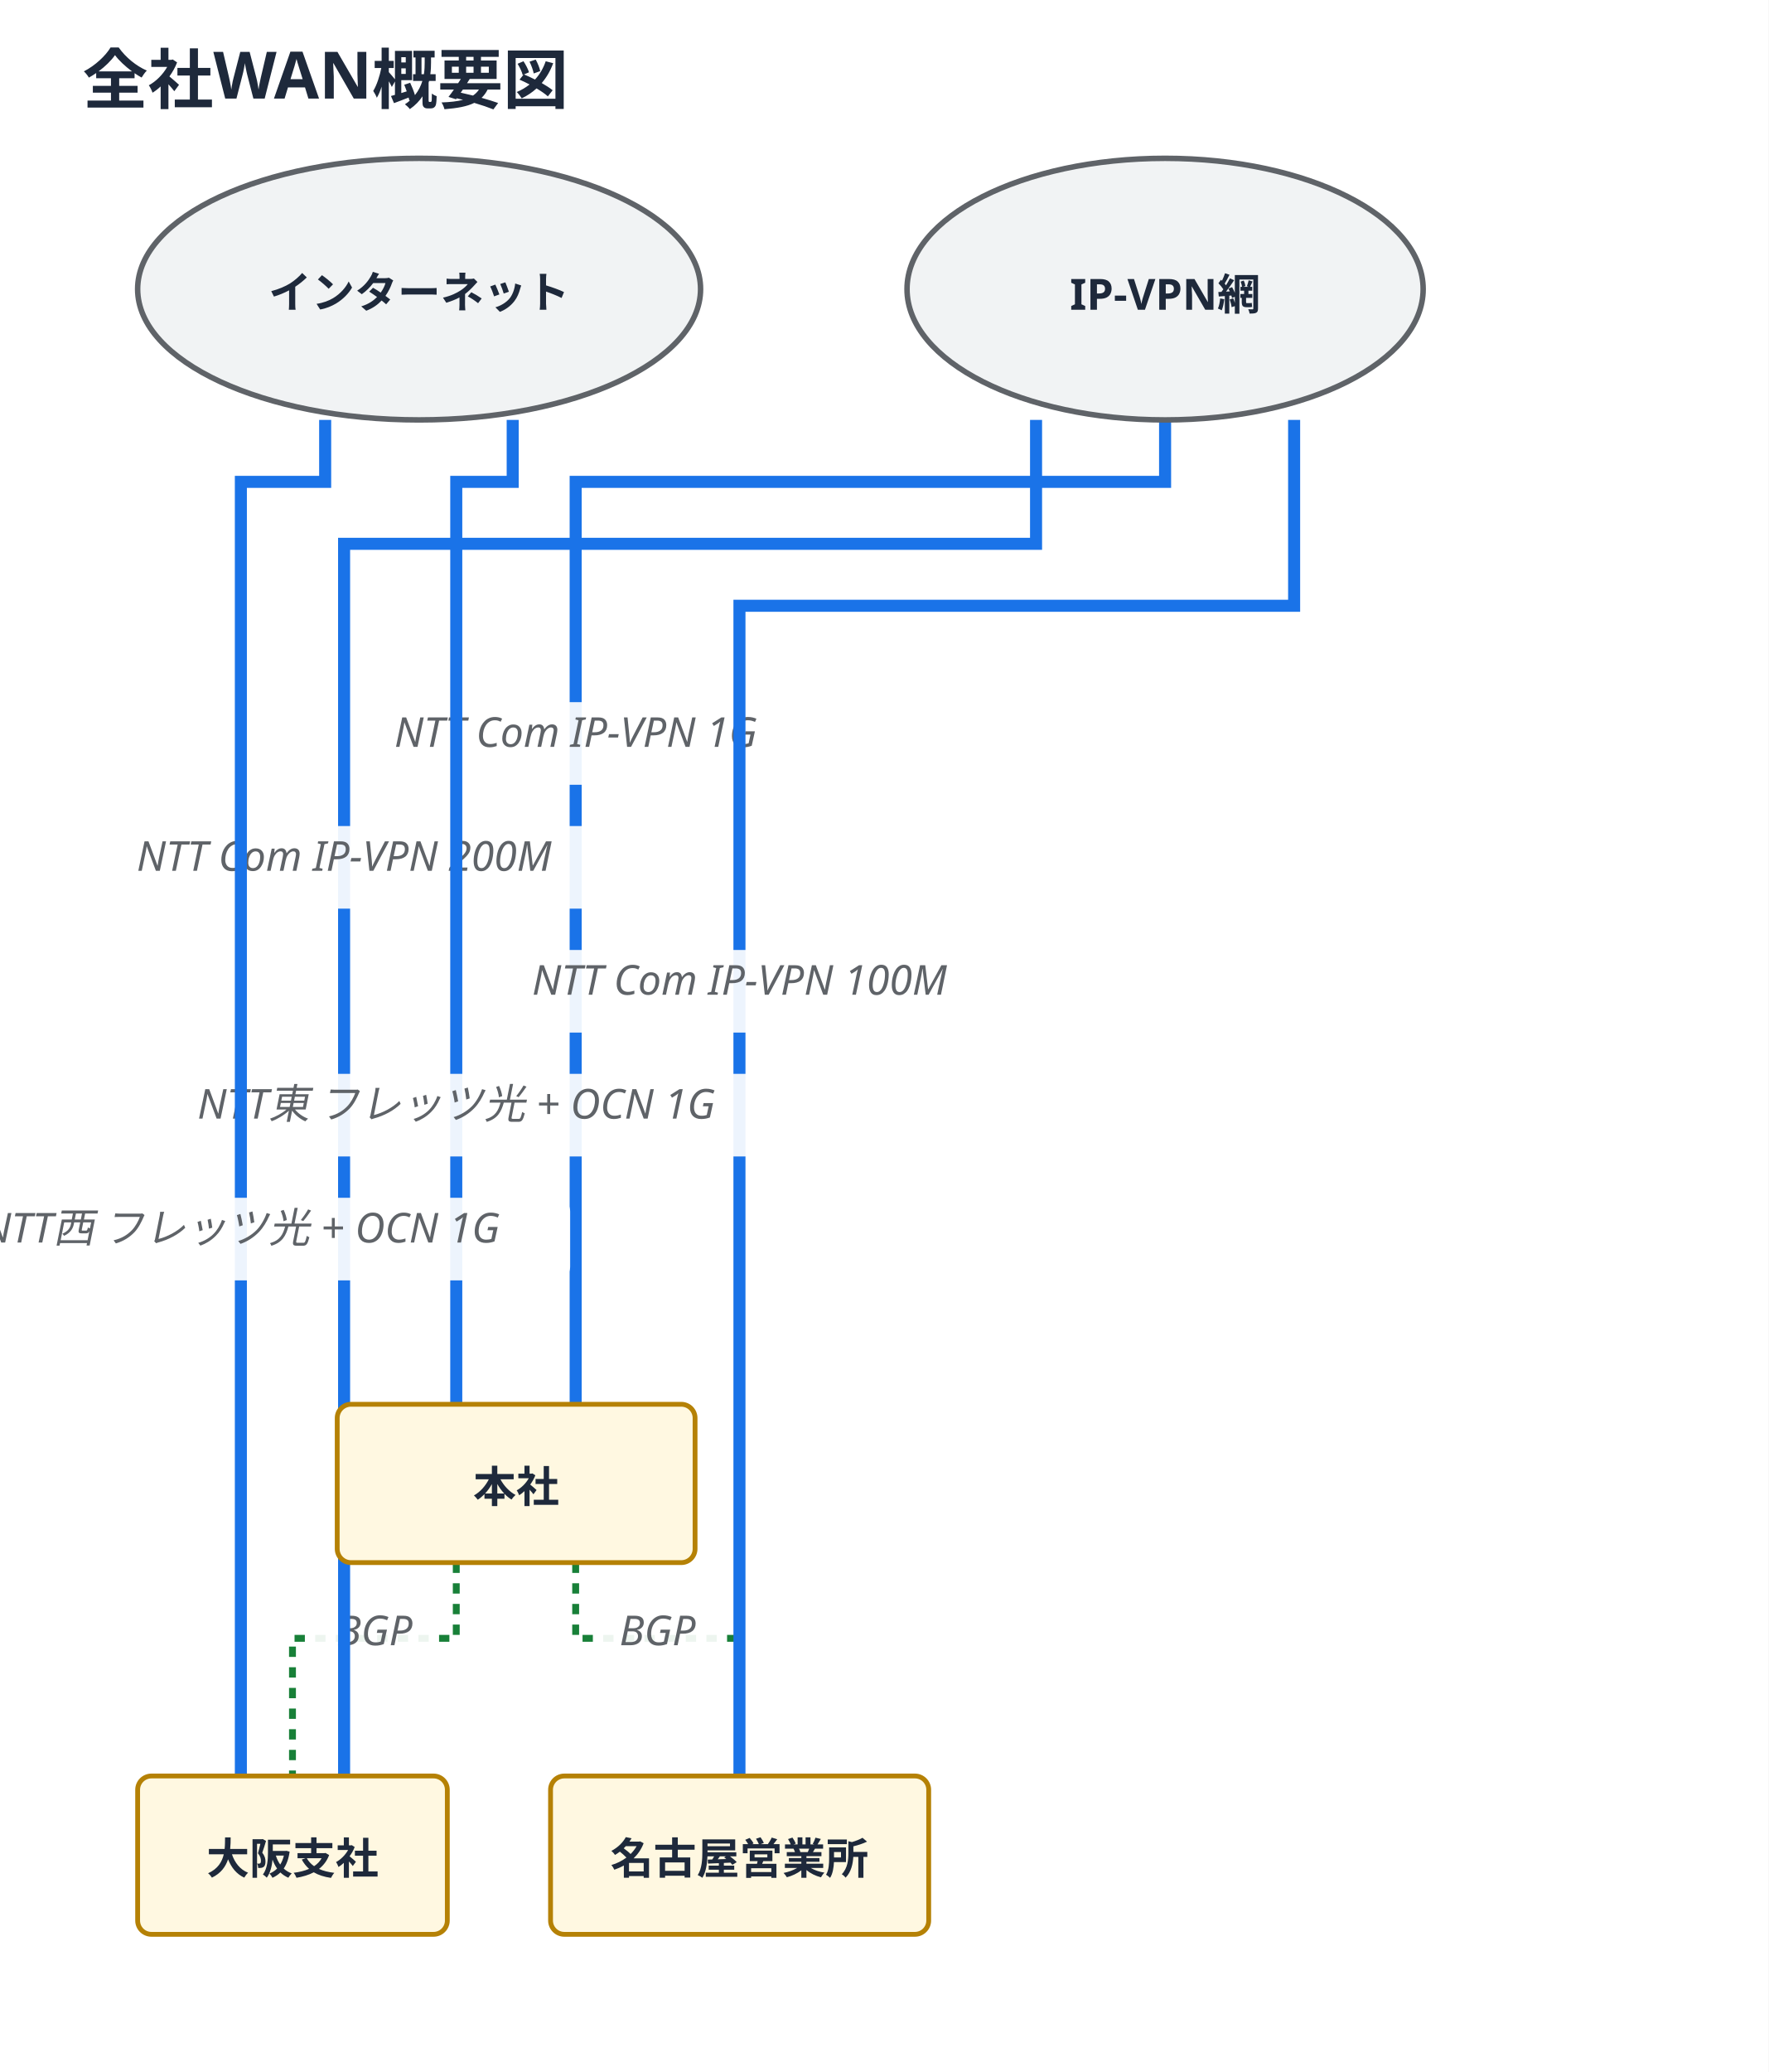
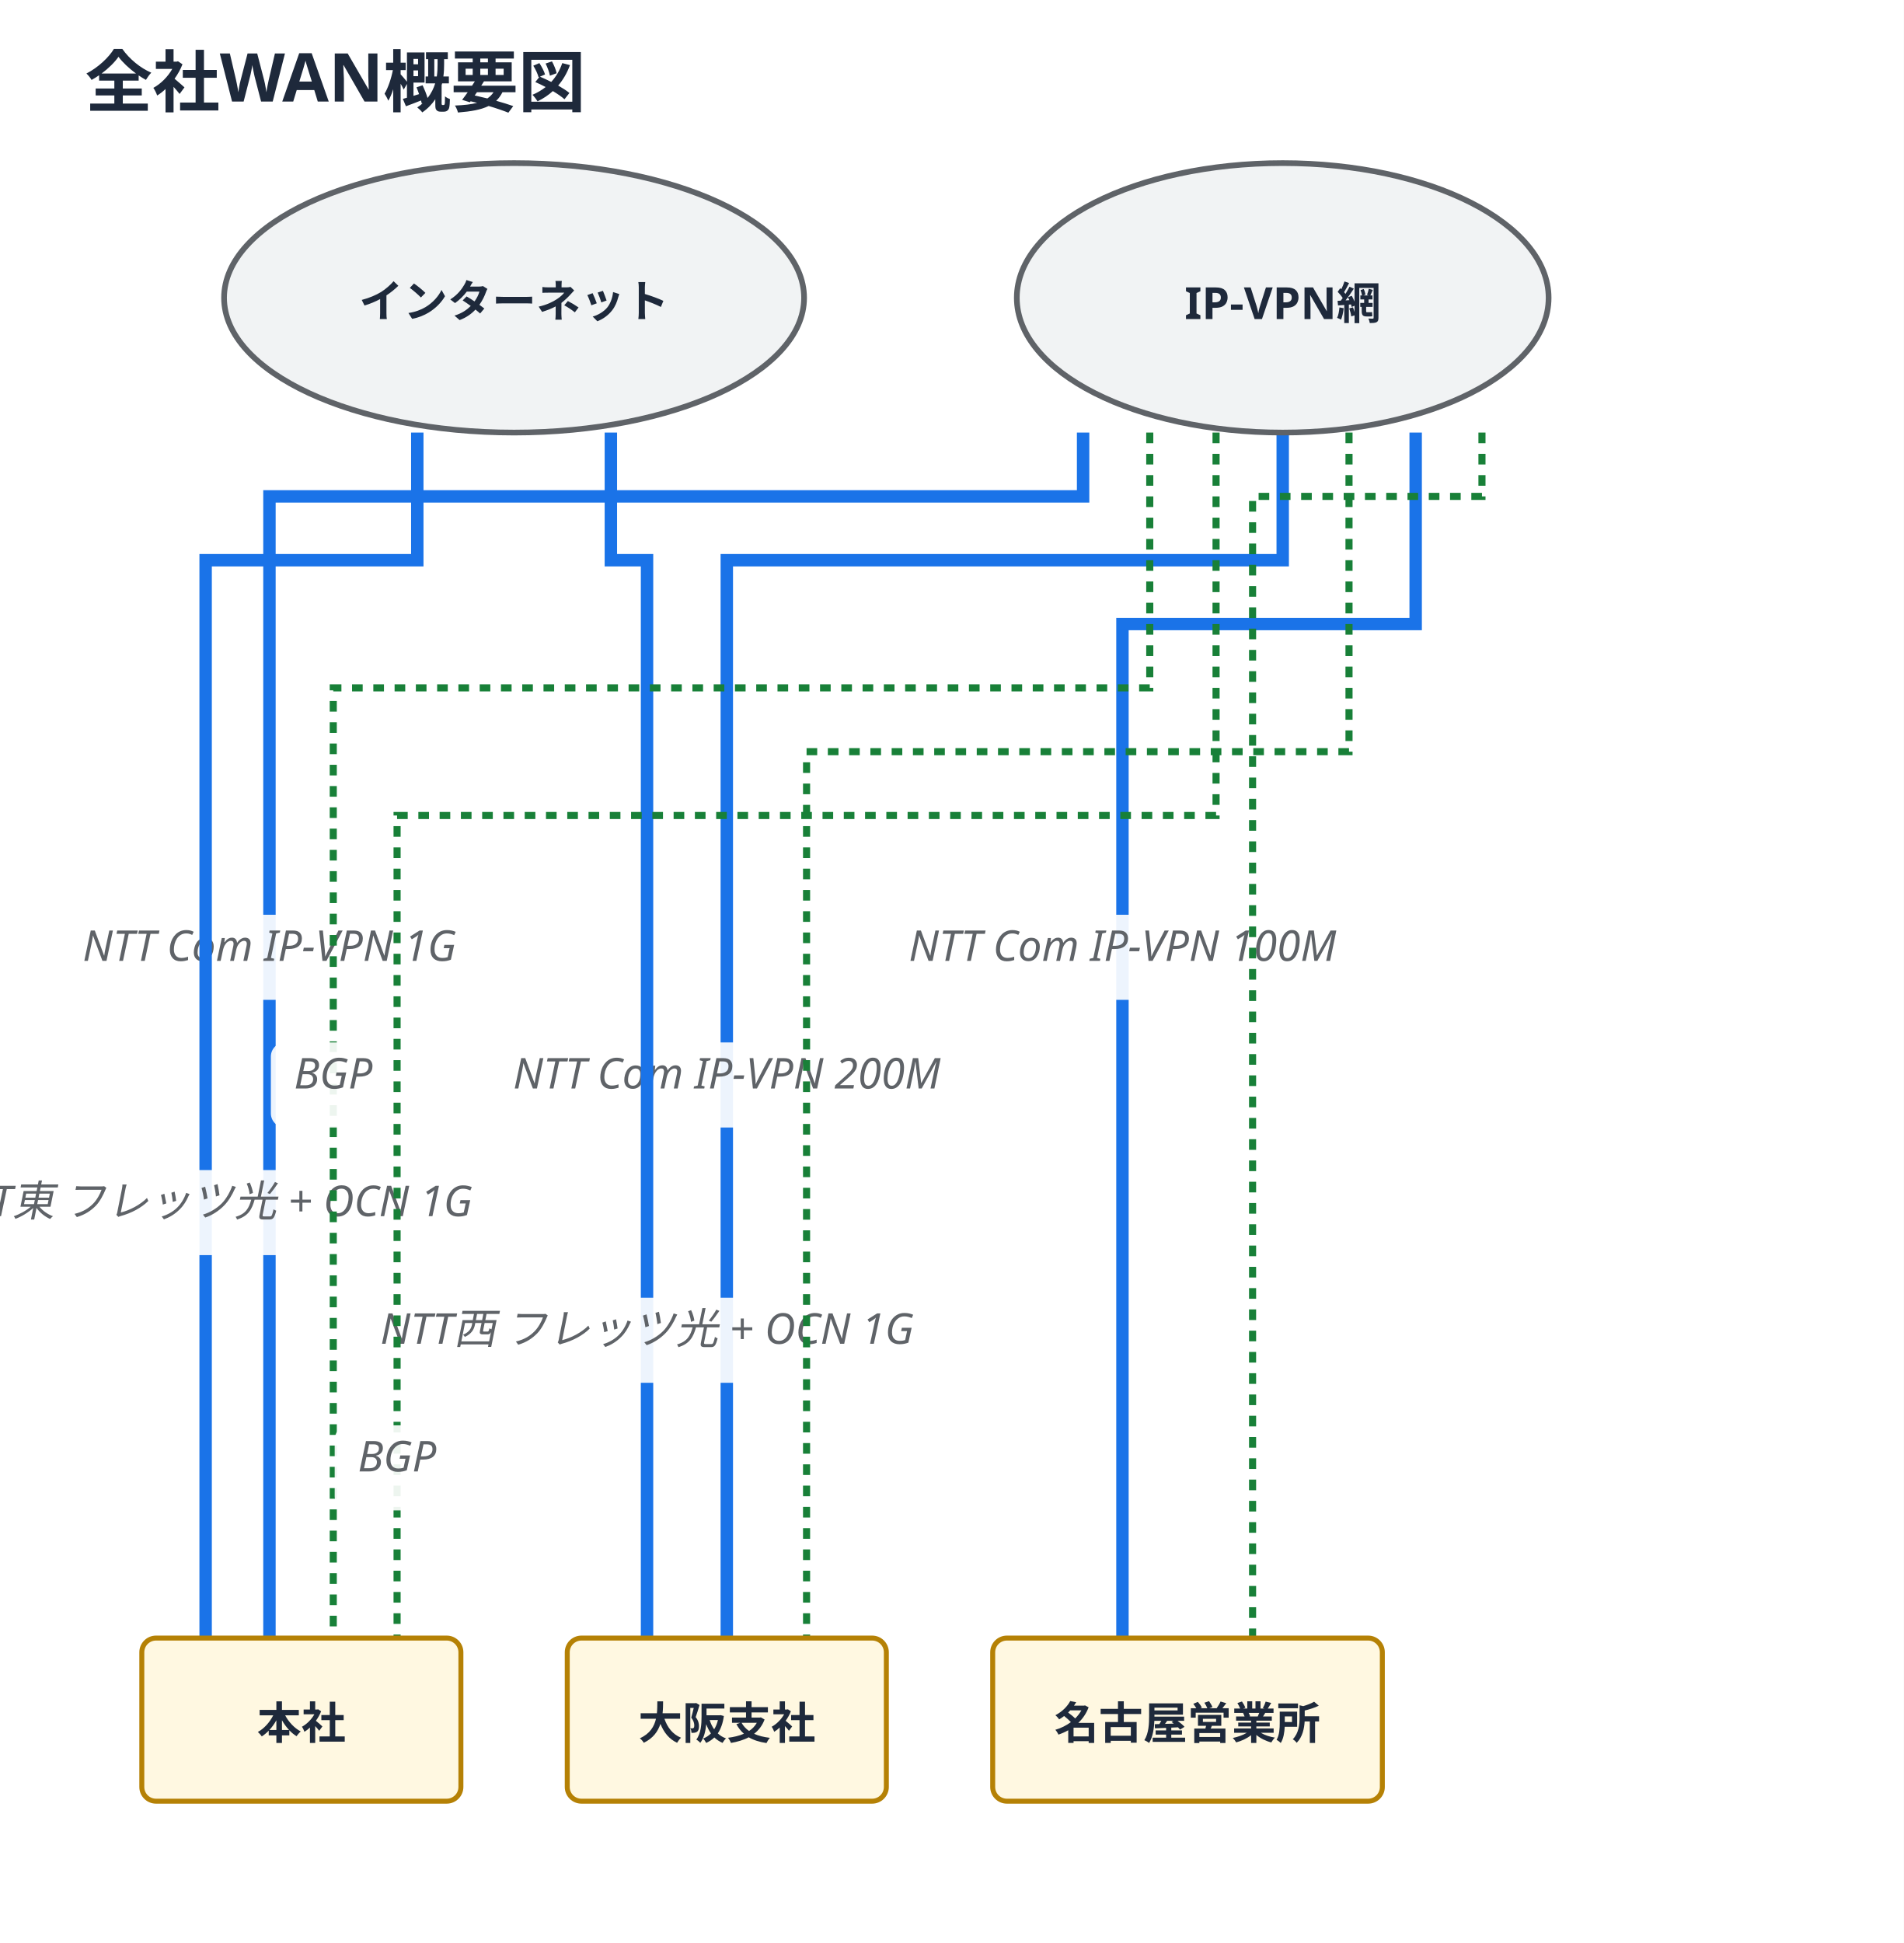
- <svg xmlns="http://www.w3.org/2000/svg" width="514" height="602" viewBox="0 0 514 602" font-family="'Segoe UI','Hiragino Sans','Noto Sans JP',Meiryo,sans-serif">
+ <svg xmlns="http://www.w3.org/2000/svg" width="537" height="548" viewBox="0 0 537 548" font-family="'Segoe UI','Hiragino Sans','Noto Sans JP',Meiryo,sans-serif">
  <defs />
  <rect width="100%" height="100%" fill="#ffffff" />
  <text x="24" y="30" font-size="19" font-weight="700" fill="#1e293b">全社WAN概要図</text>
-   <polyline points="132.6,454.0 132.6,476.0 85.0,476.0 85.0,516.0" fill="none" stroke="#188038" stroke-width="2.0" opacity="1.0" stroke-dasharray="3 3" />
-   <rect x="91.2" y="465.0" width="35.2" height="22.0" rx="4" fill="#ffffff" fill-opacity="0.92" opacity="1.0" />
-   <text x="108.8" y="478.0" text-anchor="middle" font-size="12" font-style="italic" font-weight="400" fill="#5f6368" opacity="1.0">BGP</text>
-   <polyline points="167.3,454.0 167.3,476.0 214.9,476.0 214.9,516.0" fill="none" stroke="#188038" stroke-width="2.0" opacity="1.0" stroke-dasharray="3 3" />
-   <rect x="173.5" y="465.0" width="35.2" height="22.0" rx="4" fill="#ffffff" fill-opacity="0.92" opacity="1.0" />
-   <text x="191.1" y="478.0" text-anchor="middle" font-size="12" font-style="italic" font-weight="400" fill="#5f6368" opacity="1.0">BGP</text>
-   <polyline points="338.6,122.0 338.6,140.0 167.3,140.0 167.3,408.0" fill="none" stroke="#1a73e8" stroke-width="3.5" opacity="1.0" />
-   <rect x="95.4" y="204.0" width="143.8" height="24.0" rx="4" fill="#ffffff" fill-opacity="0.92" opacity="1.0" />
-   <text x="167.3" y="217.0" text-anchor="middle" font-size="12" font-style="italic" font-weight="400" fill="#5f6368" opacity="1.0">NTT Com IP-VPN 1G</text>
-   <polyline points="301.1,122.0 301.1,158.0 100.0,158.0 100.0,516.0" fill="none" stroke="#1a73e8" stroke-width="3.5" opacity="1.0" />
-   <rect x="20.4" y="240.0" width="159.2" height="24.0" rx="4" fill="#ffffff" fill-opacity="0.92" opacity="1.0" />
-   <text x="100.0" y="253.0" text-anchor="middle" font-size="12" font-style="italic" font-weight="400" fill="#5f6368" opacity="1.0">NTT Com IP-VPN 200M</text>
-   <polyline points="376.1,122.0 376.1,176.0 214.9,176.0 214.9,516.0" fill="none" stroke="#1a73e8" stroke-width="3.5" opacity="1.0" />
-   <rect x="135.3" y="276.0" width="159.2" height="24.0" rx="4" fill="#ffffff" fill-opacity="0.92" opacity="1.0" />
-   <text x="214.9" y="289.0" text-anchor="middle" font-size="12" font-style="italic" font-weight="400" fill="#5f6368" opacity="1.0">NTT Com IP-VPN 100M</text>
-   <polyline points="149.0,122.0 149.0,140.0 132.6,140.0 132.6,408.0" fill="none" stroke="#1a73e8" stroke-width="3.5" opacity="1.0" />
-   <rect x="36.9" y="312.0" width="191.5" height="24.0" rx="4" fill="#ffffff" fill-opacity="0.92" opacity="1.0" />
-   <text x="132.6" y="325.0" text-anchor="middle" font-size="12" font-style="italic" font-weight="400" fill="#5f6368" opacity="1.0">NTT東 フレッツ光 + OCN 1G</text>
-   <polyline points="94.5,122.0 94.5,140.0 70.0,140.0 70.0,516.0" fill="none" stroke="#1a73e8" stroke-width="3.5" opacity="1.0" />
-   <rect x="-25.8" y="348.0" width="191.5" height="24.0" rx="4" fill="#ffffff" fill-opacity="0.92" opacity="1.0" />
-   <text x="70.0" y="361.0" text-anchor="middle" font-size="12" font-style="italic" font-weight="400" fill="#5f6368" opacity="1.0">NTT西 フレッツ光 + OCN 1G</text>
-   <ellipse cx="121.8" cy="84.0" rx="81.8" ry="38.0" fill="#f1f3f4" stroke="#5f6368" stroke-width="1.6" />
-   <text x="121.8" y="84.0" text-anchor="middle" dominant-baseline="central" font-size="12.5" font-weight="600" fill="#1e293b">インターネット</text>
-   <ellipse cx="338.6" cy="84.0" rx="75.0" ry="38.0" fill="#f1f3f4" stroke="#5f6368" stroke-width="1.6" />
-   <text x="338.6" y="84.0" text-anchor="middle" dominant-baseline="central" font-size="12.5" font-weight="600" fill="#1e293b">IP-VPN網</text>
-   <rect x="98.0" y="408.0" width="104.0" height="46.0" rx="4" fill="#fff8e1" stroke="#b58105" stroke-width="1.4" />
-   <text x="150.0" y="431.0" text-anchor="middle" dominant-baseline="central" font-size="12.5" font-weight="600" fill="#1e293b">本社</text>
-   <rect x="40.0" y="516.0" width="90.0" height="46.0" rx="4" fill="#fff8e1" stroke="#b58105" stroke-width="1.4" />
-   <text x="85.0" y="539.0" text-anchor="middle" dominant-baseline="central" font-size="12.5" font-weight="600" fill="#1e293b">大阪支社</text>
-   <rect x="160.0" y="516.0" width="109.9" height="46.0" rx="4" fill="#fff8e1" stroke="#b58105" stroke-width="1.4" />
-   <text x="214.9" y="539.0" text-anchor="middle" dominant-baseline="central" font-size="12.5" font-weight="600" fill="#1e293b">名古屋営業所</text>
+   <polyline points="305.5,122.0 305.5,140.0 76.0,140.0 76.0,462.0" fill="none" stroke="#1a73e8" stroke-width="3.5" opacity="1.0" />
+   <rect x="4.1" y="258.0" width="143.8" height="24.0" rx="4" fill="#ffffff" fill-opacity="0.92" opacity="1.0" />
+   <text x="76.0" y="271.0" text-anchor="middle" font-size="12" font-style="italic" font-weight="400" fill="#5f6368" opacity="1.0">NTT Com IP-VPN 1G</text>
+   <polyline points="361.8,122.0 361.8,158.0 205.0,158.0 205.0,462.0" fill="none" stroke="#1a73e8" stroke-width="3.5" opacity="1.0" />
+   <rect x="125.4" y="294.0" width="159.2" height="24.0" rx="4" fill="#ffffff" fill-opacity="0.92" opacity="1.0" />
+   <text x="205.0" y="307.0" text-anchor="middle" font-size="12" font-style="italic" font-weight="400" fill="#5f6368" opacity="1.0">NTT Com IP-VPN 200M</text>
+   <polyline points="399.3,122.0 399.3,176.0 316.6,176.0 316.6,462.0" fill="none" stroke="#1a73e8" stroke-width="3.5" opacity="1.0" />
+   <rect x="237.0" y="258.0" width="159.2" height="24.0" rx="4" fill="#ffffff" fill-opacity="0.92" opacity="1.0" />
+   <text x="316.6" y="271.0" text-anchor="middle" font-size="12" font-style="italic" font-weight="400" fill="#5f6368" opacity="1.0">NTT Com IP-VPN 100M</text>
+   <polyline points="117.7,122.0 117.7,158.0 58.0,158.0 58.0,462.0" fill="none" stroke="#1a73e8" stroke-width="3.5" opacity="1.0" />
+   <rect x="-37.8" y="330.0" width="191.5" height="24.0" rx="4" fill="#ffffff" fill-opacity="0.92" opacity="1.0" />
+   <text x="58.0" y="343.0" text-anchor="middle" font-size="12" font-style="italic" font-weight="400" fill="#5f6368" opacity="1.0">NTT東 フレッツ光 + OCN 1G</text>
+   <polyline points="172.3,122.0 172.3,158.0 182.5,158.0 182.5,462.0" fill="none" stroke="#1a73e8" stroke-width="3.5" opacity="1.0" />
+   <rect x="86.8" y="366.0" width="191.5" height="24.0" rx="4" fill="#ffffff" fill-opacity="0.92" opacity="1.0" />
+   <text x="182.5" y="379.0" text-anchor="middle" font-size="12" font-style="italic" font-weight="400" fill="#5f6368" opacity="1.0">NTT西 フレッツ光 + OCN 1G</text>
+   <polyline points="324.3,122.0 324.3,194.0 94.0,194.0 94.0,462.0" fill="none" stroke="#188038" stroke-width="2.0" opacity="1.0" stroke-dasharray="3 3" />
+   <rect x="76.4" y="294.0" width="35.2" height="24.0" rx="4" fill="#ffffff" fill-opacity="0.92" opacity="1.0" />
+   <text x="94.0" y="307.0" text-anchor="middle" font-size="12" font-style="italic" font-weight="400" fill="#5f6368" opacity="1.0">BGP</text>
+   <polyline points="380.5,122.0 380.5,212.0 227.5,212.0 227.5,462.0" fill="none" stroke="#188038" stroke-width="2.0" opacity="1.0" stroke-dasharray="3 3" />
+   <polyline points="343.0,122.0 343.0,230.0 112.0,230.0 112.0,462.0" fill="none" stroke="#188038" stroke-width="2.0" opacity="1.0" stroke-dasharray="3 3" />
+   <rect x="94.4" y="402.0" width="35.2" height="24.0" rx="4" fill="#ffffff" fill-opacity="0.92" opacity="1.0" />
+   <text x="112.0" y="415.0" text-anchor="middle" font-size="12" font-style="italic" font-weight="400" fill="#5f6368" opacity="1.0">BGP</text>
+   <polyline points="418.0,122.0 418.0,140.0 353.3,140.0 353.3,462.0" fill="none" stroke="#188038" stroke-width="2.0" opacity="1.0" stroke-dasharray="3 3" />
+   <ellipse cx="145.0" cy="84.0" rx="81.8" ry="38.0" fill="#f1f3f4" stroke="#5f6368" stroke-width="1.6" />
+   <text x="145.0" y="84.0" text-anchor="middle" dominant-baseline="central" font-size="12.5" font-weight="600" fill="#1e293b">インターネット</text>
+   <ellipse cx="361.8" cy="84.0" rx="75.0" ry="38.0" fill="#f1f3f4" stroke="#5f6368" stroke-width="1.6" />
+   <text x="361.8" y="84.0" text-anchor="middle" dominant-baseline="central" font-size="12.5" font-weight="600" fill="#1e293b">IP-VPN網</text>
+   <rect x="40.0" y="462.0" width="90.0" height="46.0" rx="4" fill="#fff8e1" stroke="#b58105" stroke-width="1.4" />
+   <text x="85.0" y="485.0" text-anchor="middle" dominant-baseline="central" font-size="12.5" font-weight="600" fill="#1e293b">本社</text>
+   <rect x="160.0" y="462.0" width="90.0" height="46.0" rx="4" fill="#fff8e1" stroke="#b58105" stroke-width="1.4" />
+   <text x="205.0" y="485.0" text-anchor="middle" dominant-baseline="central" font-size="12.5" font-weight="600" fill="#1e293b">大阪支社</text>
+   <rect x="280.0" y="462.0" width="109.9" height="46.0" rx="4" fill="#fff8e1" stroke="#b58105" stroke-width="1.4" />
+   <text x="334.9" y="485.0" text-anchor="middle" dominant-baseline="central" font-size="12.5" font-weight="600" fill="#1e293b">名古屋営業所</text>
</svg>
